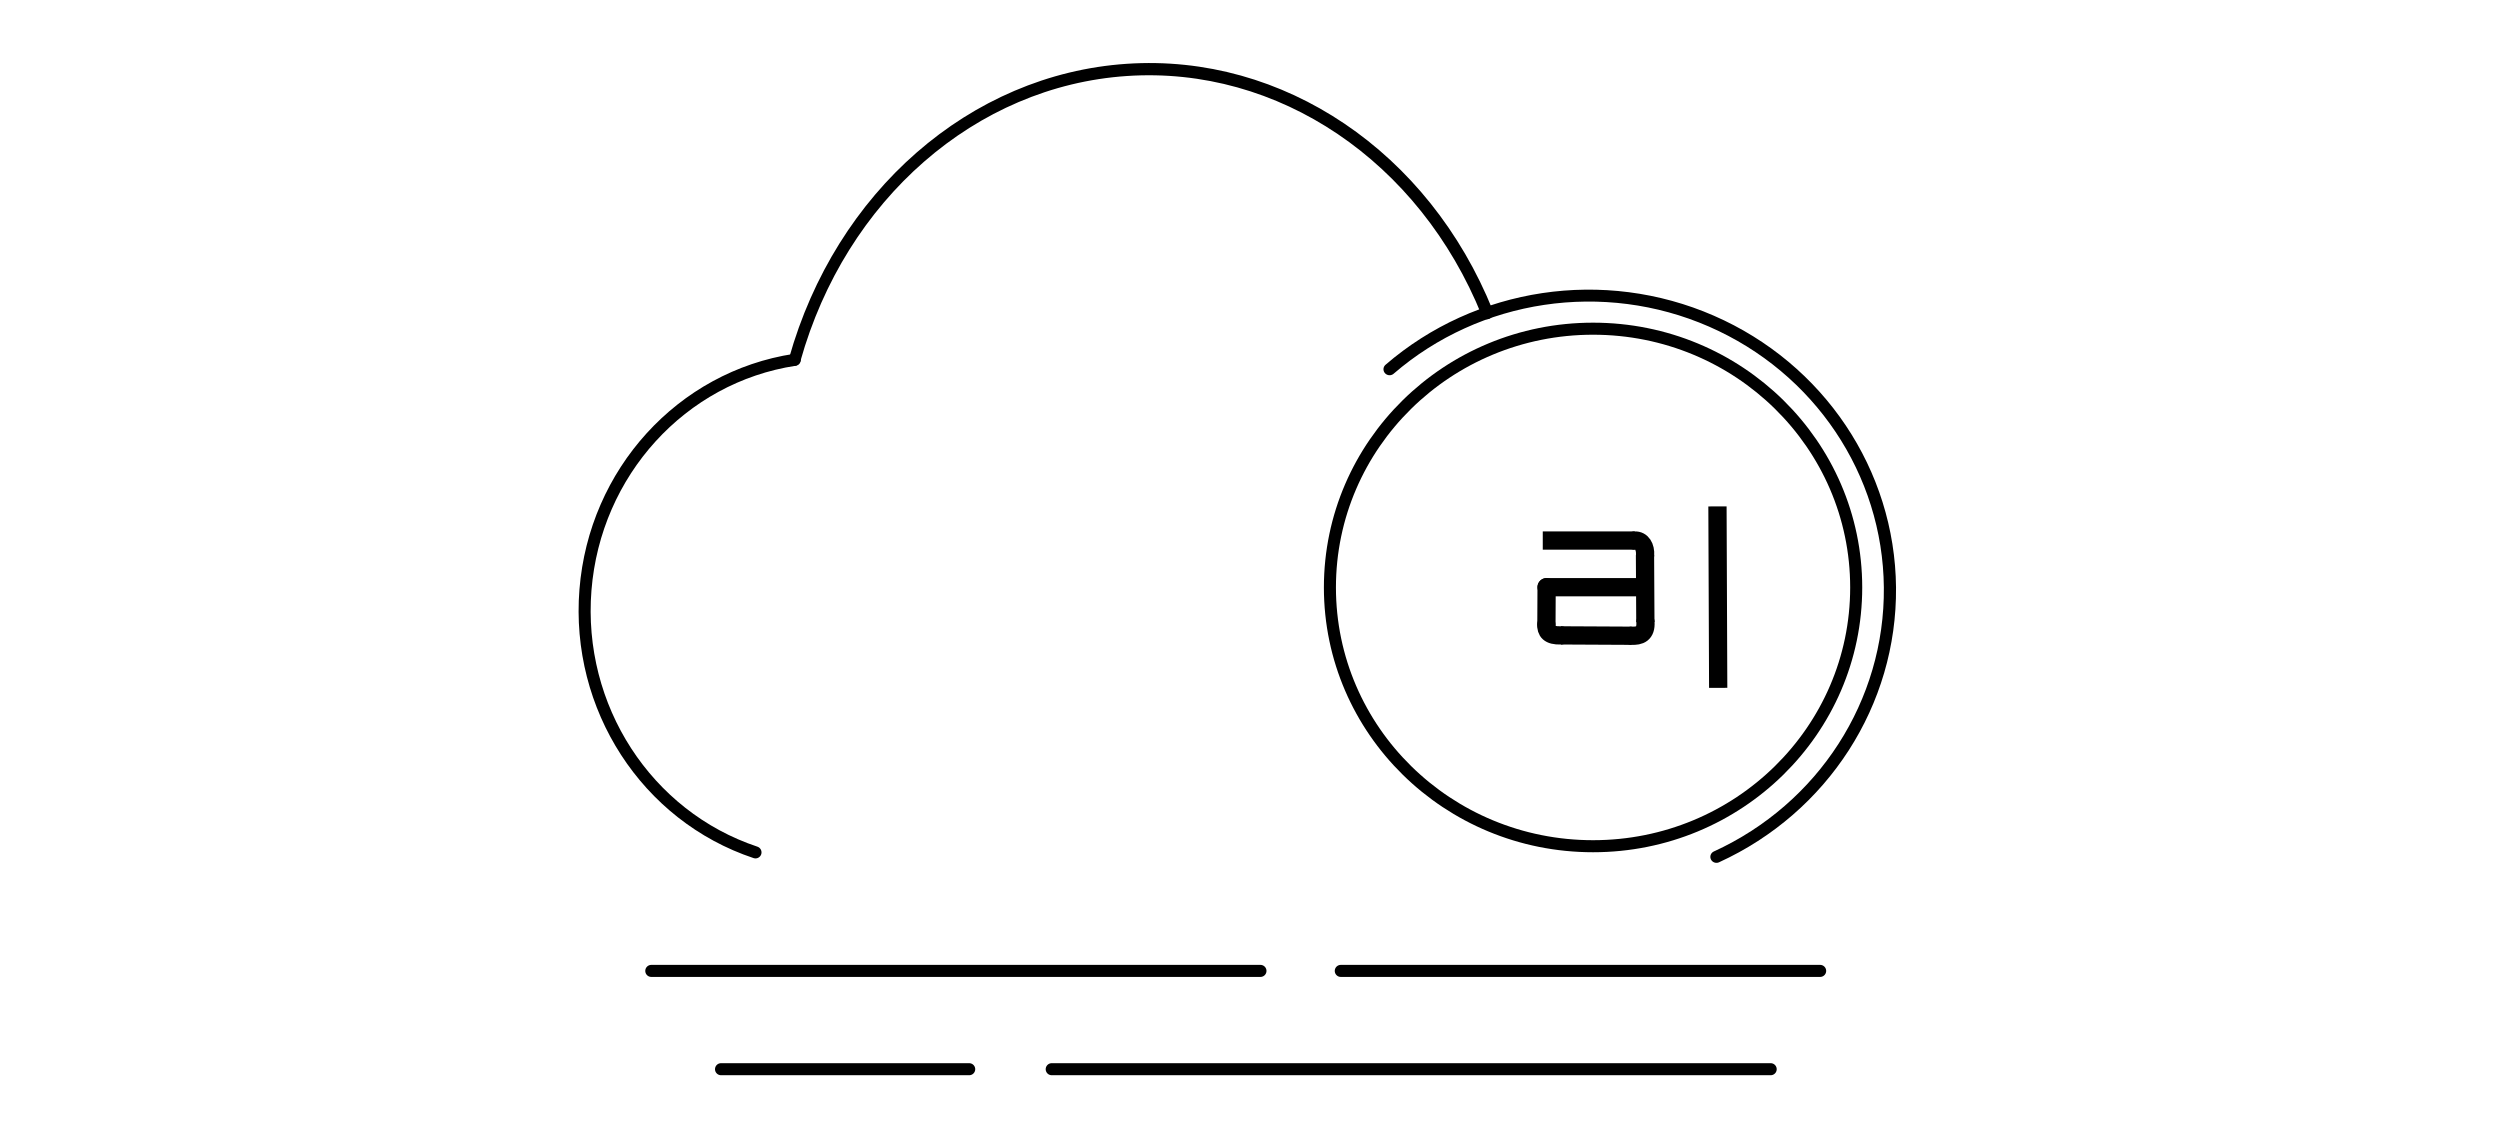
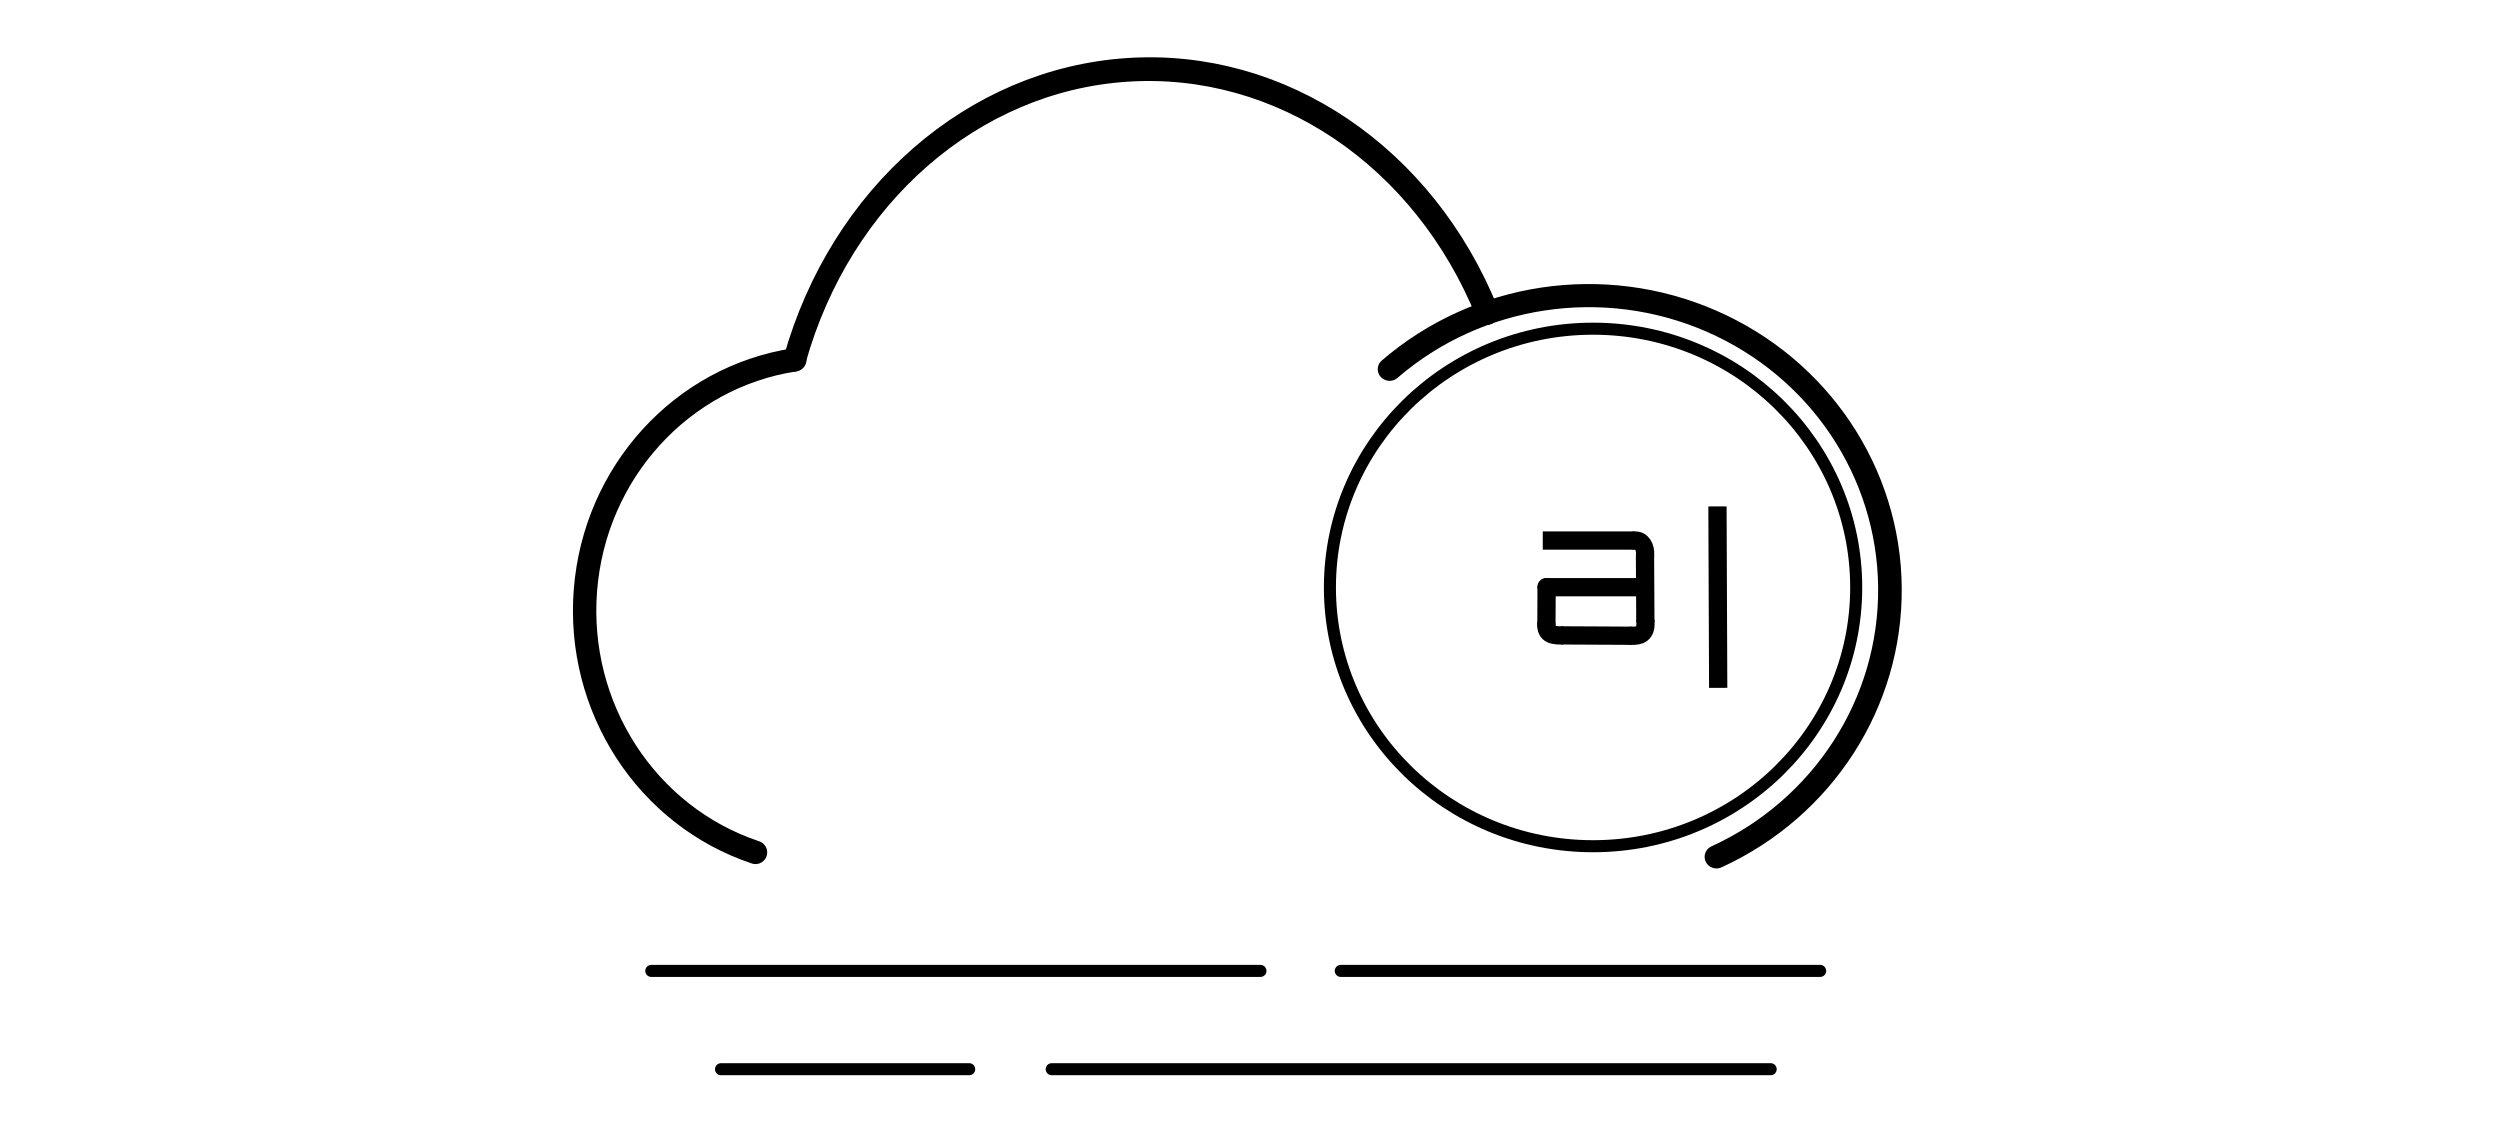
<svg xmlns="http://www.w3.org/2000/svg" width="27.39mm" height="12.484mm" viewBox="0 0 27.39 12.484" version="1.1" id="svg20953">
  <defs id="defs20947" />
  <g id="layer1" transform="translate(-49.30445,-135.3368)">
    <text xml:space="preserve" style="font-style:normal;font-weight:normal;font-size:4.233px;line-height:1.25;font-family:sans-serif;letter-spacing:0px;word-spacing:0px;fill:#000000;fill-opacity:1;stroke:none;stroke-width:0.265" x="70.046" y="142.47" id="text891">
      <tspan id="tspan889" x="70.046" y="146.332" style="stroke-width:0.265" />
    </text>
    <ellipse style="opacity:1;fill:none;fill-opacity:1;fill-rule:evenodd;stroke:#000000;stroke-width:0.132;stroke-linecap:round;stroke-miterlimit:4;stroke-dasharray:none;stroke-opacity:1" id="use2245-3" cy="141.773" cx="66.758" rx="2.883" ry="2.835" />
    <path style="fill:none;fill-rule:evenodd;stroke:#000000;stroke-width:0.132;stroke-linecap:round;stroke-linejoin:miter;stroke-miterlimit:4;stroke-dasharray:none;stroke-opacity:1" d="m 56.44,145.974 h 6.674" id="path2342-4" />
    <path id="use2344-0" d="m 63.994,145.974 h 5.252" style="fill:none;fill-rule:evenodd;stroke:#000000;stroke-width:0.132;stroke-linecap:round;stroke-linejoin:miter;stroke-miterlimit:4;stroke-dasharray:none;stroke-opacity:1" />
    <path style="fill:none;fill-rule:evenodd;stroke:#000000;stroke-width:0.132;stroke-linecap:round;stroke-linejoin:miter;stroke-miterlimit:4;stroke-dasharray:none;stroke-opacity:1" d="m 60.827,147.051 h 7.877" id="use2348-0" />
    <path style="fill:none;fill-rule:evenodd;stroke:#000000;stroke-width:0.132;stroke-linecap:round;stroke-linejoin:miter;stroke-miterlimit:4;stroke-dasharray:none;stroke-opacity:1" d="m 57.204,147.051 h 2.719" id="use2352-6" />
-     <path style="opacity:1;fill:none;fill-opacity:1;fill-rule:evenodd;stroke:#000000;stroke-width:0.132;stroke-linecap:round;stroke-linejoin:round;stroke-miterlimit:4;stroke-dasharray:none;stroke-dashoffset:0;stroke-opacity:1;paint-order:markers fill stroke" id="path18131-9" d="m 150.558,33.78 a 3.253,3.273 0 0 1 1.664,-3.118 3.253,3.273 0 0 1 3.51,0.227 3.253,3.273 0 0 1 1.253,3.307" transform="matrix(0.6093719,0.7928845,-0.805727,0.5922872,0,0)" />
-     <path style="opacity:1;fill:none;fill-opacity:1;fill-rule:evenodd;stroke:#000000;stroke-width:0.132;stroke-linecap:round;stroke-linejoin:round;stroke-miterlimit:4;stroke-dasharray:none;stroke-dashoffset:0;stroke-opacity:1;paint-order:markers fill stroke" id="path18131-1-8" d="m 22.53,150.481 a 4.102,4.502 0 0 1 4.307,-1.951 4.102,4.502 0 0 1 3.191,3.726" transform="matrix(0.9546402,-0.2977618,0.2425773,0.9701321,0,0)" />
-     <path style="opacity:1;fill:none;fill-opacity:1;fill-rule:evenodd;stroke:#000000;stroke-width:0.132;stroke-linecap:round;stroke-linejoin:round;stroke-miterlimit:4;stroke-dasharray:none;stroke-dashoffset:0;stroke-opacity:1;paint-order:markers fill stroke" id="path18131-6-3" d="m -145.14,56.327 a 2.781,2.702 0 0 1 2.891,-1.838 2.781,2.702 0 0 1 2.502,2.315" transform="matrix(-0.00865712,-0.9999625,0.9999668,-0.00814858,0,0)" />
+     <path style="opacity:1;fill:none;fill-opacity:1;fill-rule:evenodd;stroke:#000000;stroke-width:0.256;stroke-linecap:round;stroke-linejoin:round;stroke-miterlimit:4;stroke-dasharray:none;stroke-dashoffset:0;stroke-opacity:1;paint-order:markers fill stroke" id="path18131-9" d="m 150.558,33.78 a 3.253,3.273 0 0 1 1.664,-3.118 3.253,3.273 0 0 1 3.51,0.227 3.253,3.273 0 0 1 1.253,3.307" transform="matrix(0.6093719,0.7928845,-0.805727,0.5922872,0,0)" />
+     <path style="opacity:1;fill:none;fill-opacity:1;fill-rule:evenodd;stroke:#000000;stroke-width:0.256;stroke-linecap:round;stroke-linejoin:round;stroke-miterlimit:4;stroke-dasharray:none;stroke-dashoffset:0;stroke-opacity:1;paint-order:markers fill stroke" id="path18131-1-8" d="m 22.53,150.481 a 4.102,4.502 0 0 1 4.307,-1.951 4.102,4.502 0 0 1 3.191,3.726" transform="matrix(0.9546402,-0.2977618,0.2425773,0.9701321,0,0)" />
+     <path style="opacity:1;fill:none;fill-opacity:1;fill-rule:evenodd;stroke:#000000;stroke-width:0.256;stroke-linecap:round;stroke-linejoin:round;stroke-miterlimit:4;stroke-dasharray:none;stroke-dashoffset:0;stroke-opacity:1;paint-order:markers fill stroke" id="path18131-6-3" d="m -145.14,56.327 a 2.781,2.702 0 0 1 2.891,-1.838 2.781,2.702 0 0 1 2.502,2.315" transform="matrix(-0.00865712,-0.9999625,0.9999668,-0.00814858,0,0)" />
    <path id="use11497-4" d="M 67.31,141.77 H 66.249" style="fill:none;fill-rule:evenodd;stroke:#000000;stroke-width:0.2;stroke-linecap:round;stroke-linejoin:miter;stroke-miterlimit:4;stroke-dasharray:none;stroke-opacity:1" />
    <path style="fill:none;fill-rule:evenodd;stroke:#000000;stroke-width:0.2;stroke-linecap:butt;stroke-linejoin:miter;stroke-miterlimit:4;stroke-dasharray:none;stroke-opacity:1" d="m 66.207,141.259 h 1.007" id="path11511-7" />
    <path style="fill:none;fill-rule:evenodd;stroke:#000000;stroke-width:0.2;stroke-linecap:butt;stroke-linejoin:miter;stroke-miterlimit:4;stroke-dasharray:none;stroke-opacity:1" d="m 66.406,142.298 0.774,0.004" id="path11523-8" />
    <path style="fill:none;fill-rule:evenodd;stroke:#000000;stroke-width:0.2;stroke-linecap:butt;stroke-linejoin:miter;stroke-miterlimit:4;stroke-dasharray:none;stroke-opacity:1" d="m 67.327,141.419 0.004,0.733" id="path11527-9" />
    <path style="fill:none;fill-rule:evenodd;stroke:#000000;stroke-width:0.2;stroke-linecap:round;stroke-linejoin:miter;stroke-miterlimit:4;stroke-dasharray:none;stroke-opacity:1" d="m 66.249,141.77 -0.002,0.41" id="path11531-1" />
    <path style="fill:none;stroke:#000000;stroke-width:0.2;stroke-linecap:round;stroke-linejoin:miter;stroke-miterlimit:4;stroke-dasharray:none;stroke-opacity:1" d="m 66.246,142.18 c -0.002,0.071 0.028,0.123 0.16,0.118 v 0" id="path11551-4" />
    <path style="fill:none;stroke:#000000;stroke-width:0.2;stroke-linecap:round;stroke-linejoin:miter;stroke-miterlimit:4;stroke-dasharray:none;stroke-opacity:1" d="m 67.332,142.151 c 0.008,0.132 -0.064,0.154 -0.151,0.151 v 0" id="path11557-4" />
    <path style="fill:none;stroke:#000000;stroke-width:0.2;stroke-linecap:round;stroke-linejoin:miter;stroke-miterlimit:4;stroke-dasharray:none;stroke-opacity:1" d="m 67.214,141.259 c 0.078,-0.004 0.12,0.07 0.114,0.16" id="path11561-6" />
    <path style="fill:none;fill-rule:evenodd;stroke:#000000;stroke-width:0.2;stroke-linecap:butt;stroke-linejoin:miter;stroke-miterlimit:4;stroke-dasharray:none;stroke-opacity:1" d="m 68.121,140.885 0.008,1.988" id="path11563-0" />
  </g>
</svg>
